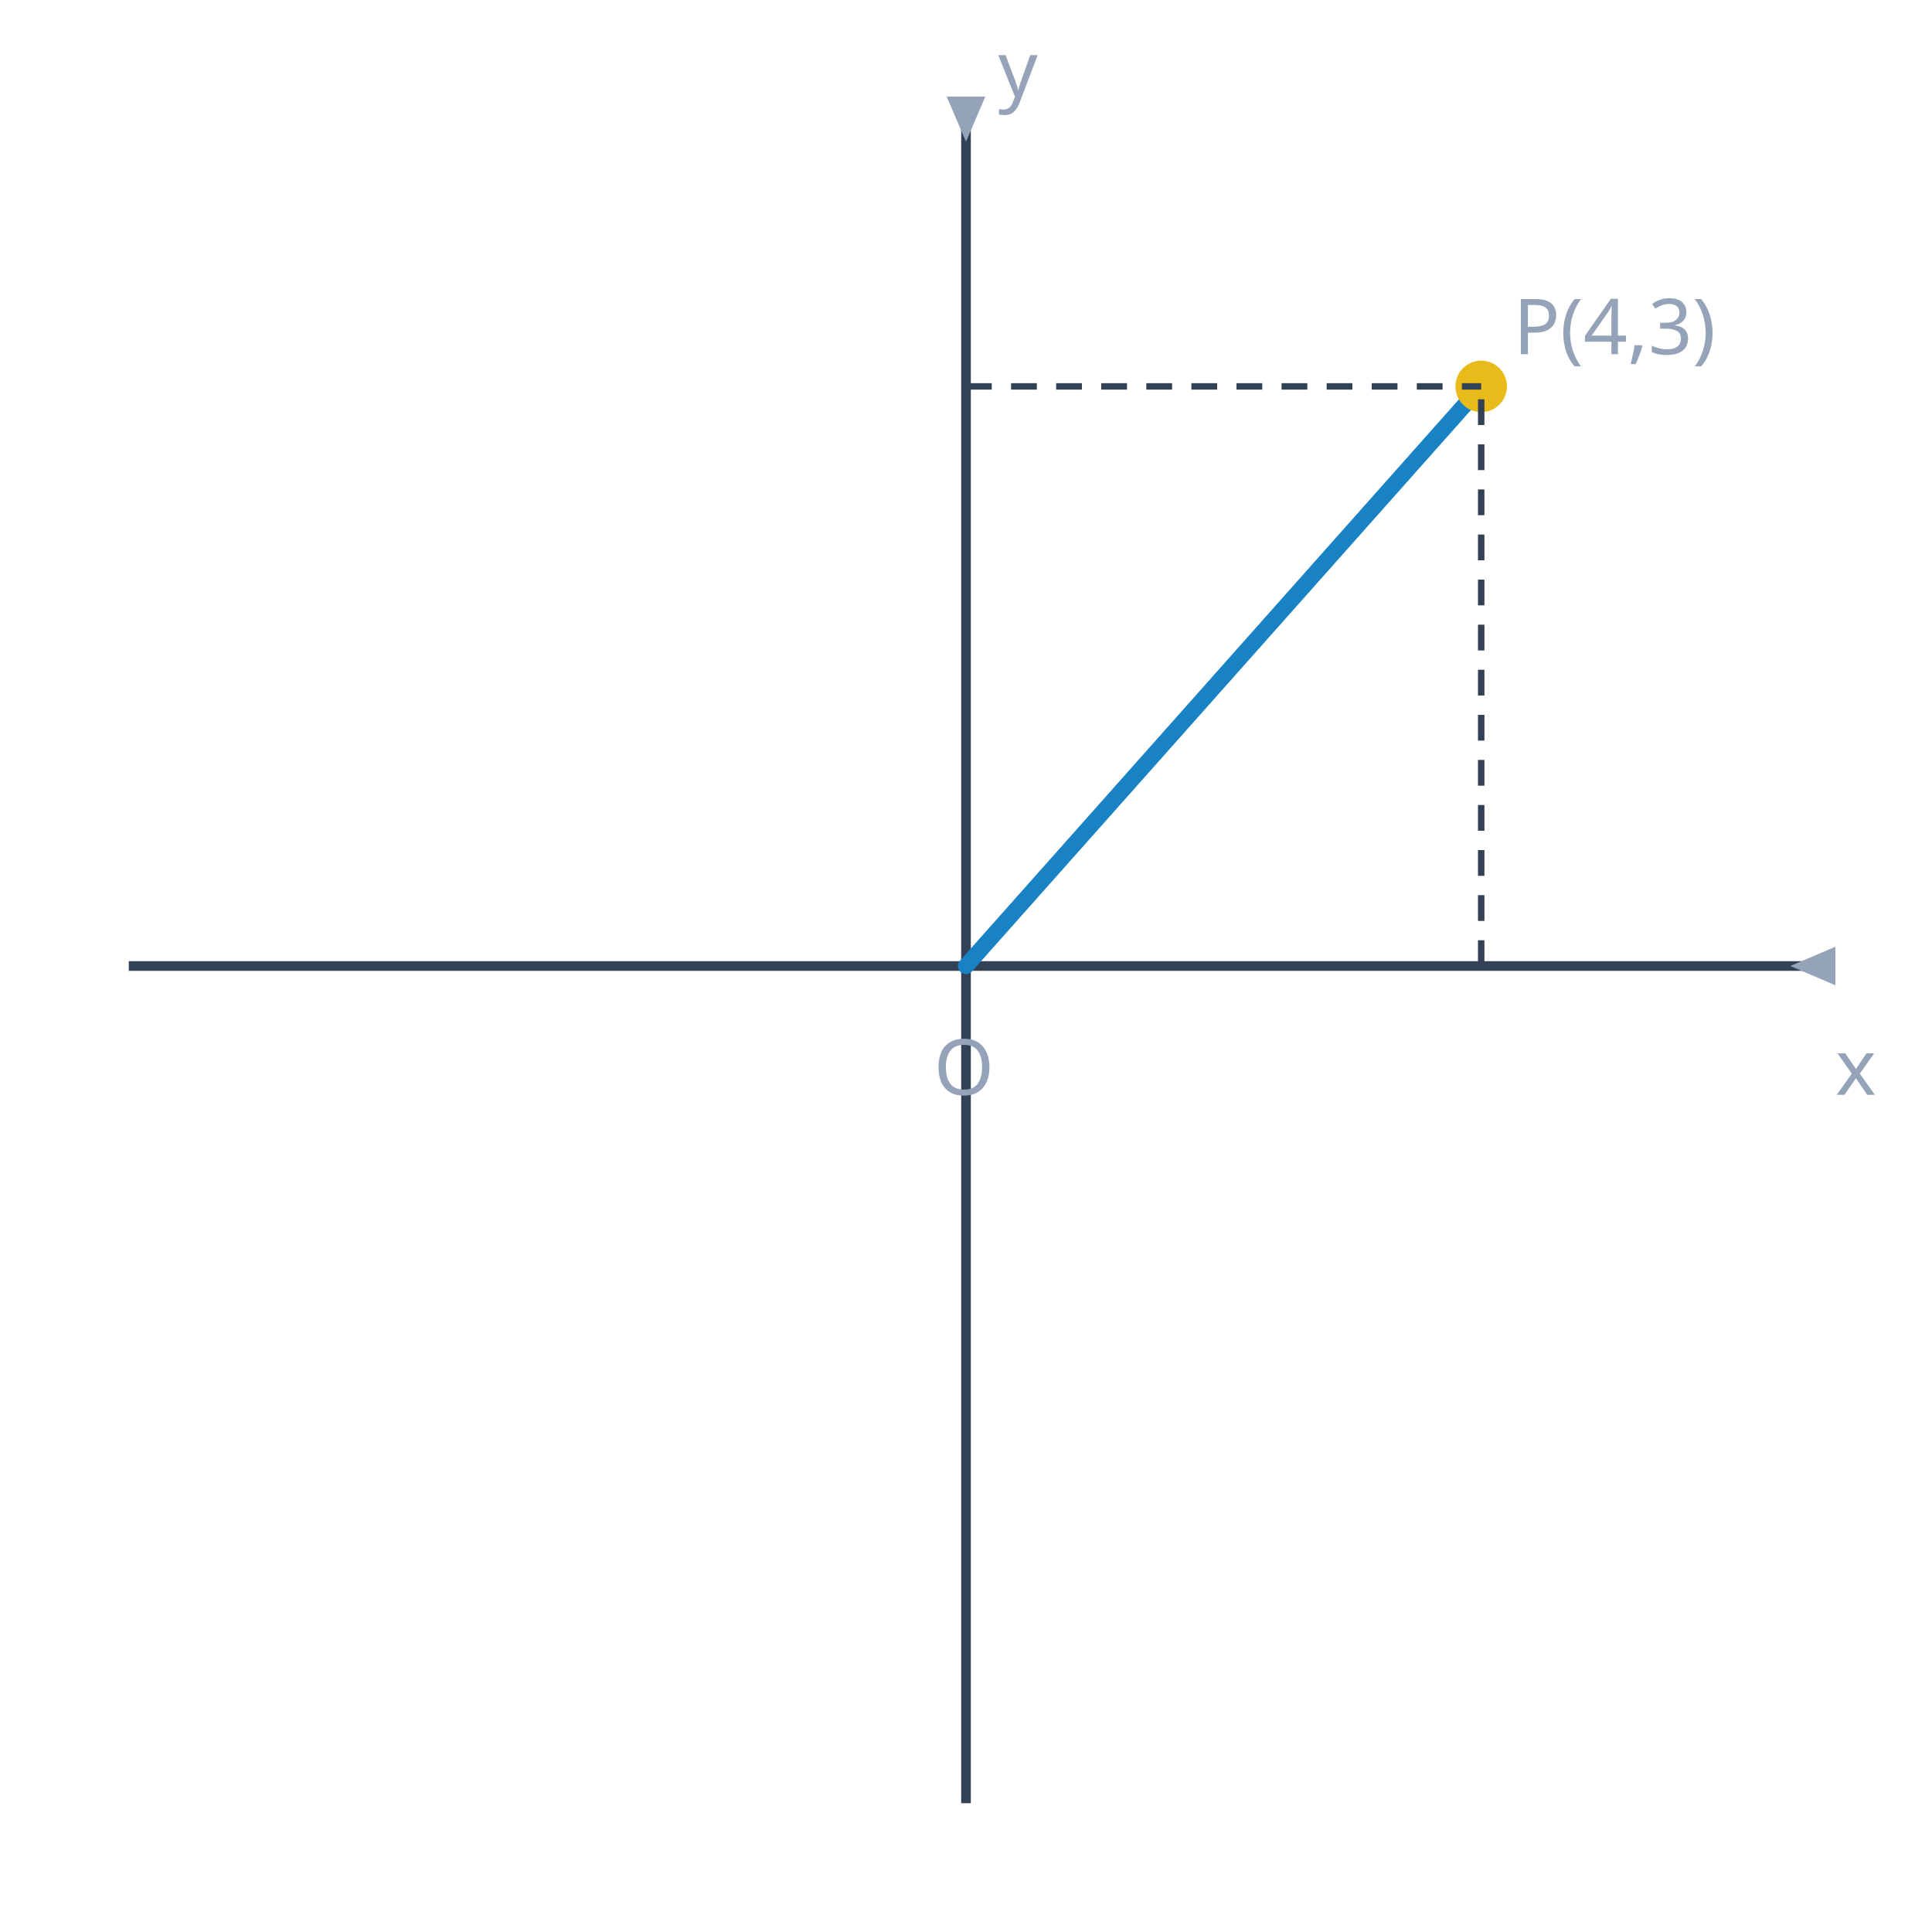
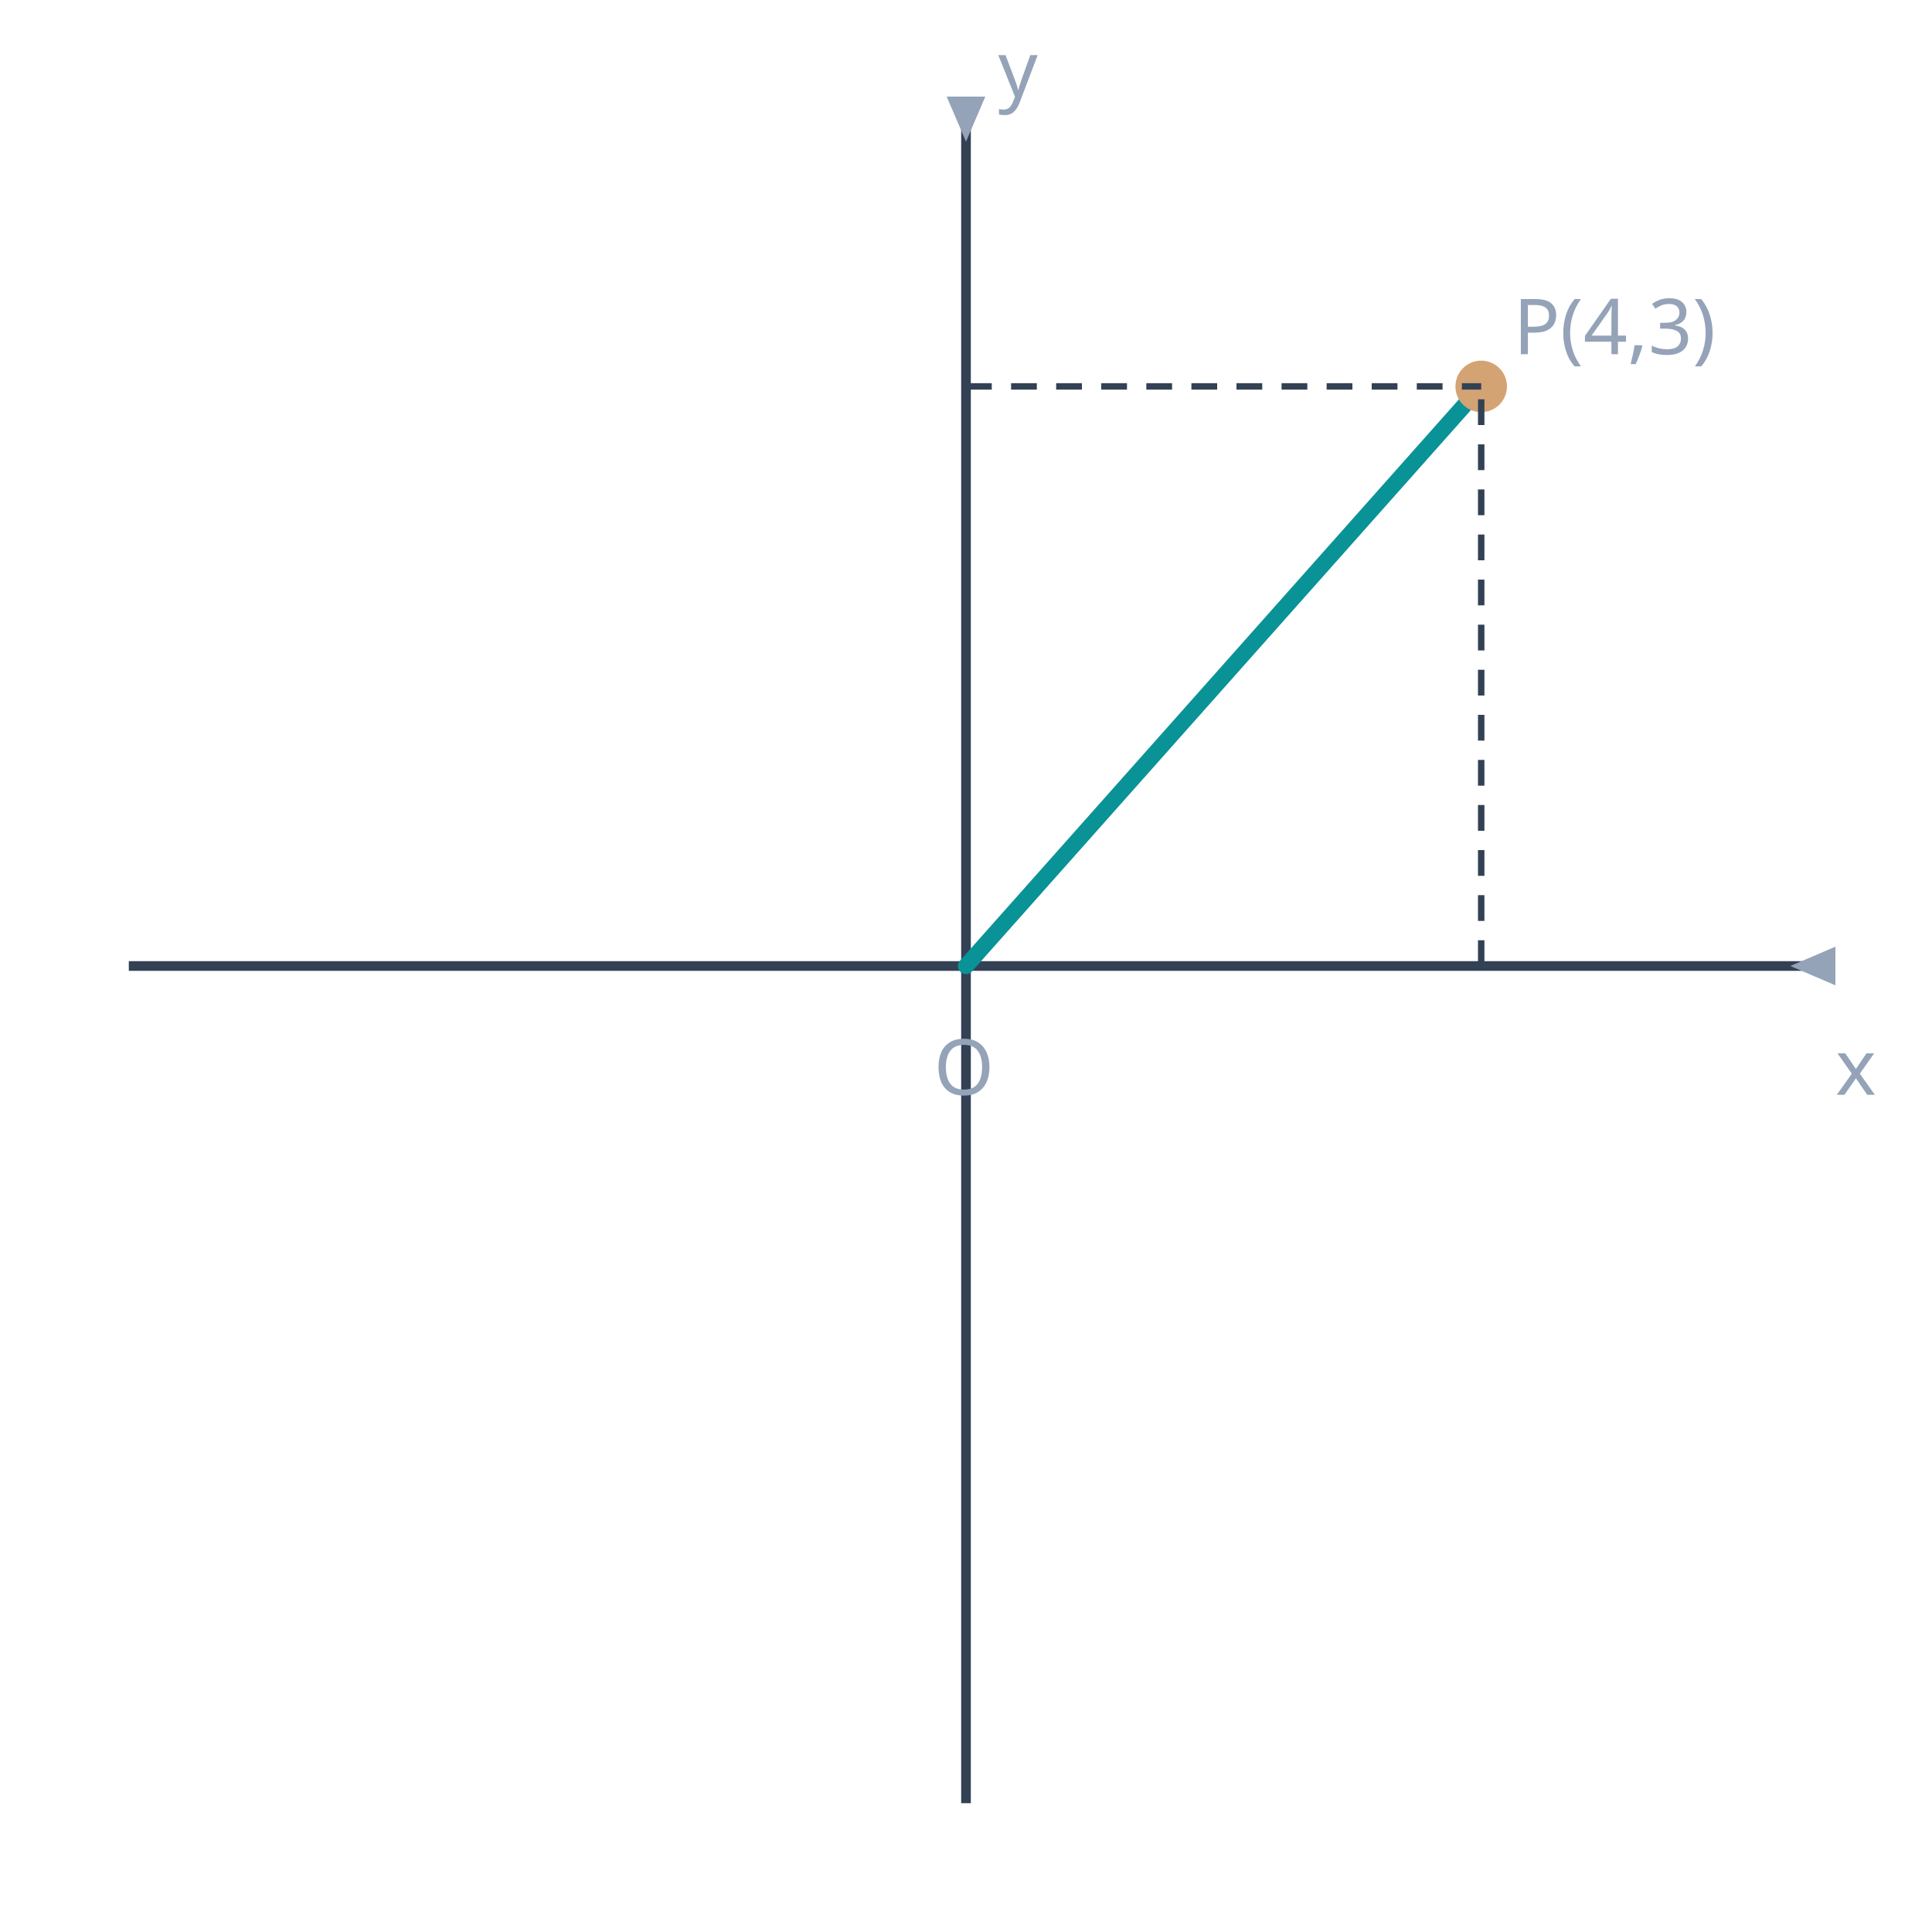
<svg xmlns="http://www.w3.org/2000/svg" viewBox="0 0 300 300" fill="none">
-   <style>text.s { font-family: 'Montserrat', sans-serif; fill: #94a3b8; font-size: 12px; }</style>
+   <style>text.s { font-family: 'Lexend', sans-serif; fill: #94a3b8; font-size: 12px; }</style>
  <line x1="20" y1="150" x2="280" y2="150" stroke="#334155" stroke-width="1.5" />
  <line x1="150" y1="20" x2="150" y2="280" stroke="#334155" stroke-width="1.5" />
  <polygon points="278,150 285,153 285,147" fill="#94a3b8" />
  <polygon points="150,22 147,15 153,15" fill="#94a3b8" />
  <text x="285" y="170" class="s">x</text>
  <text x="155" y="15" class="s">y</text>
  <text x="145" y="170" class="s">O</text>
-   <line x1="150" y1="150" x2="230" y2="60" stroke="#1982C4" stroke-width="2.5" stroke-linecap="round" />
-   <circle cx="230" cy="60" r="4" fill="#E8BB1A" />
-   <text x="235" y="55" fill="#E8BB1A" class="s">P(4,3)</text>
+   <line x1="150" y1="150" x2="230" y2="60" stroke="#0A9396" stroke-width="2.5" stroke-linecap="round" />
+   <circle cx="230" cy="60" r="4" fill="#D4A373" />
+   <text x="235" y="55" fill="#D4A373" class="s">P(4,3)</text>
  <line x1="230" y1="150" x2="230" y2="60" stroke="#334155" stroke-width="1" stroke-dasharray="4,3" />
  <line x1="150" y1="60" x2="230" y2="60" stroke="#334155" stroke-width="1" stroke-dasharray="4,3" />
</svg>
